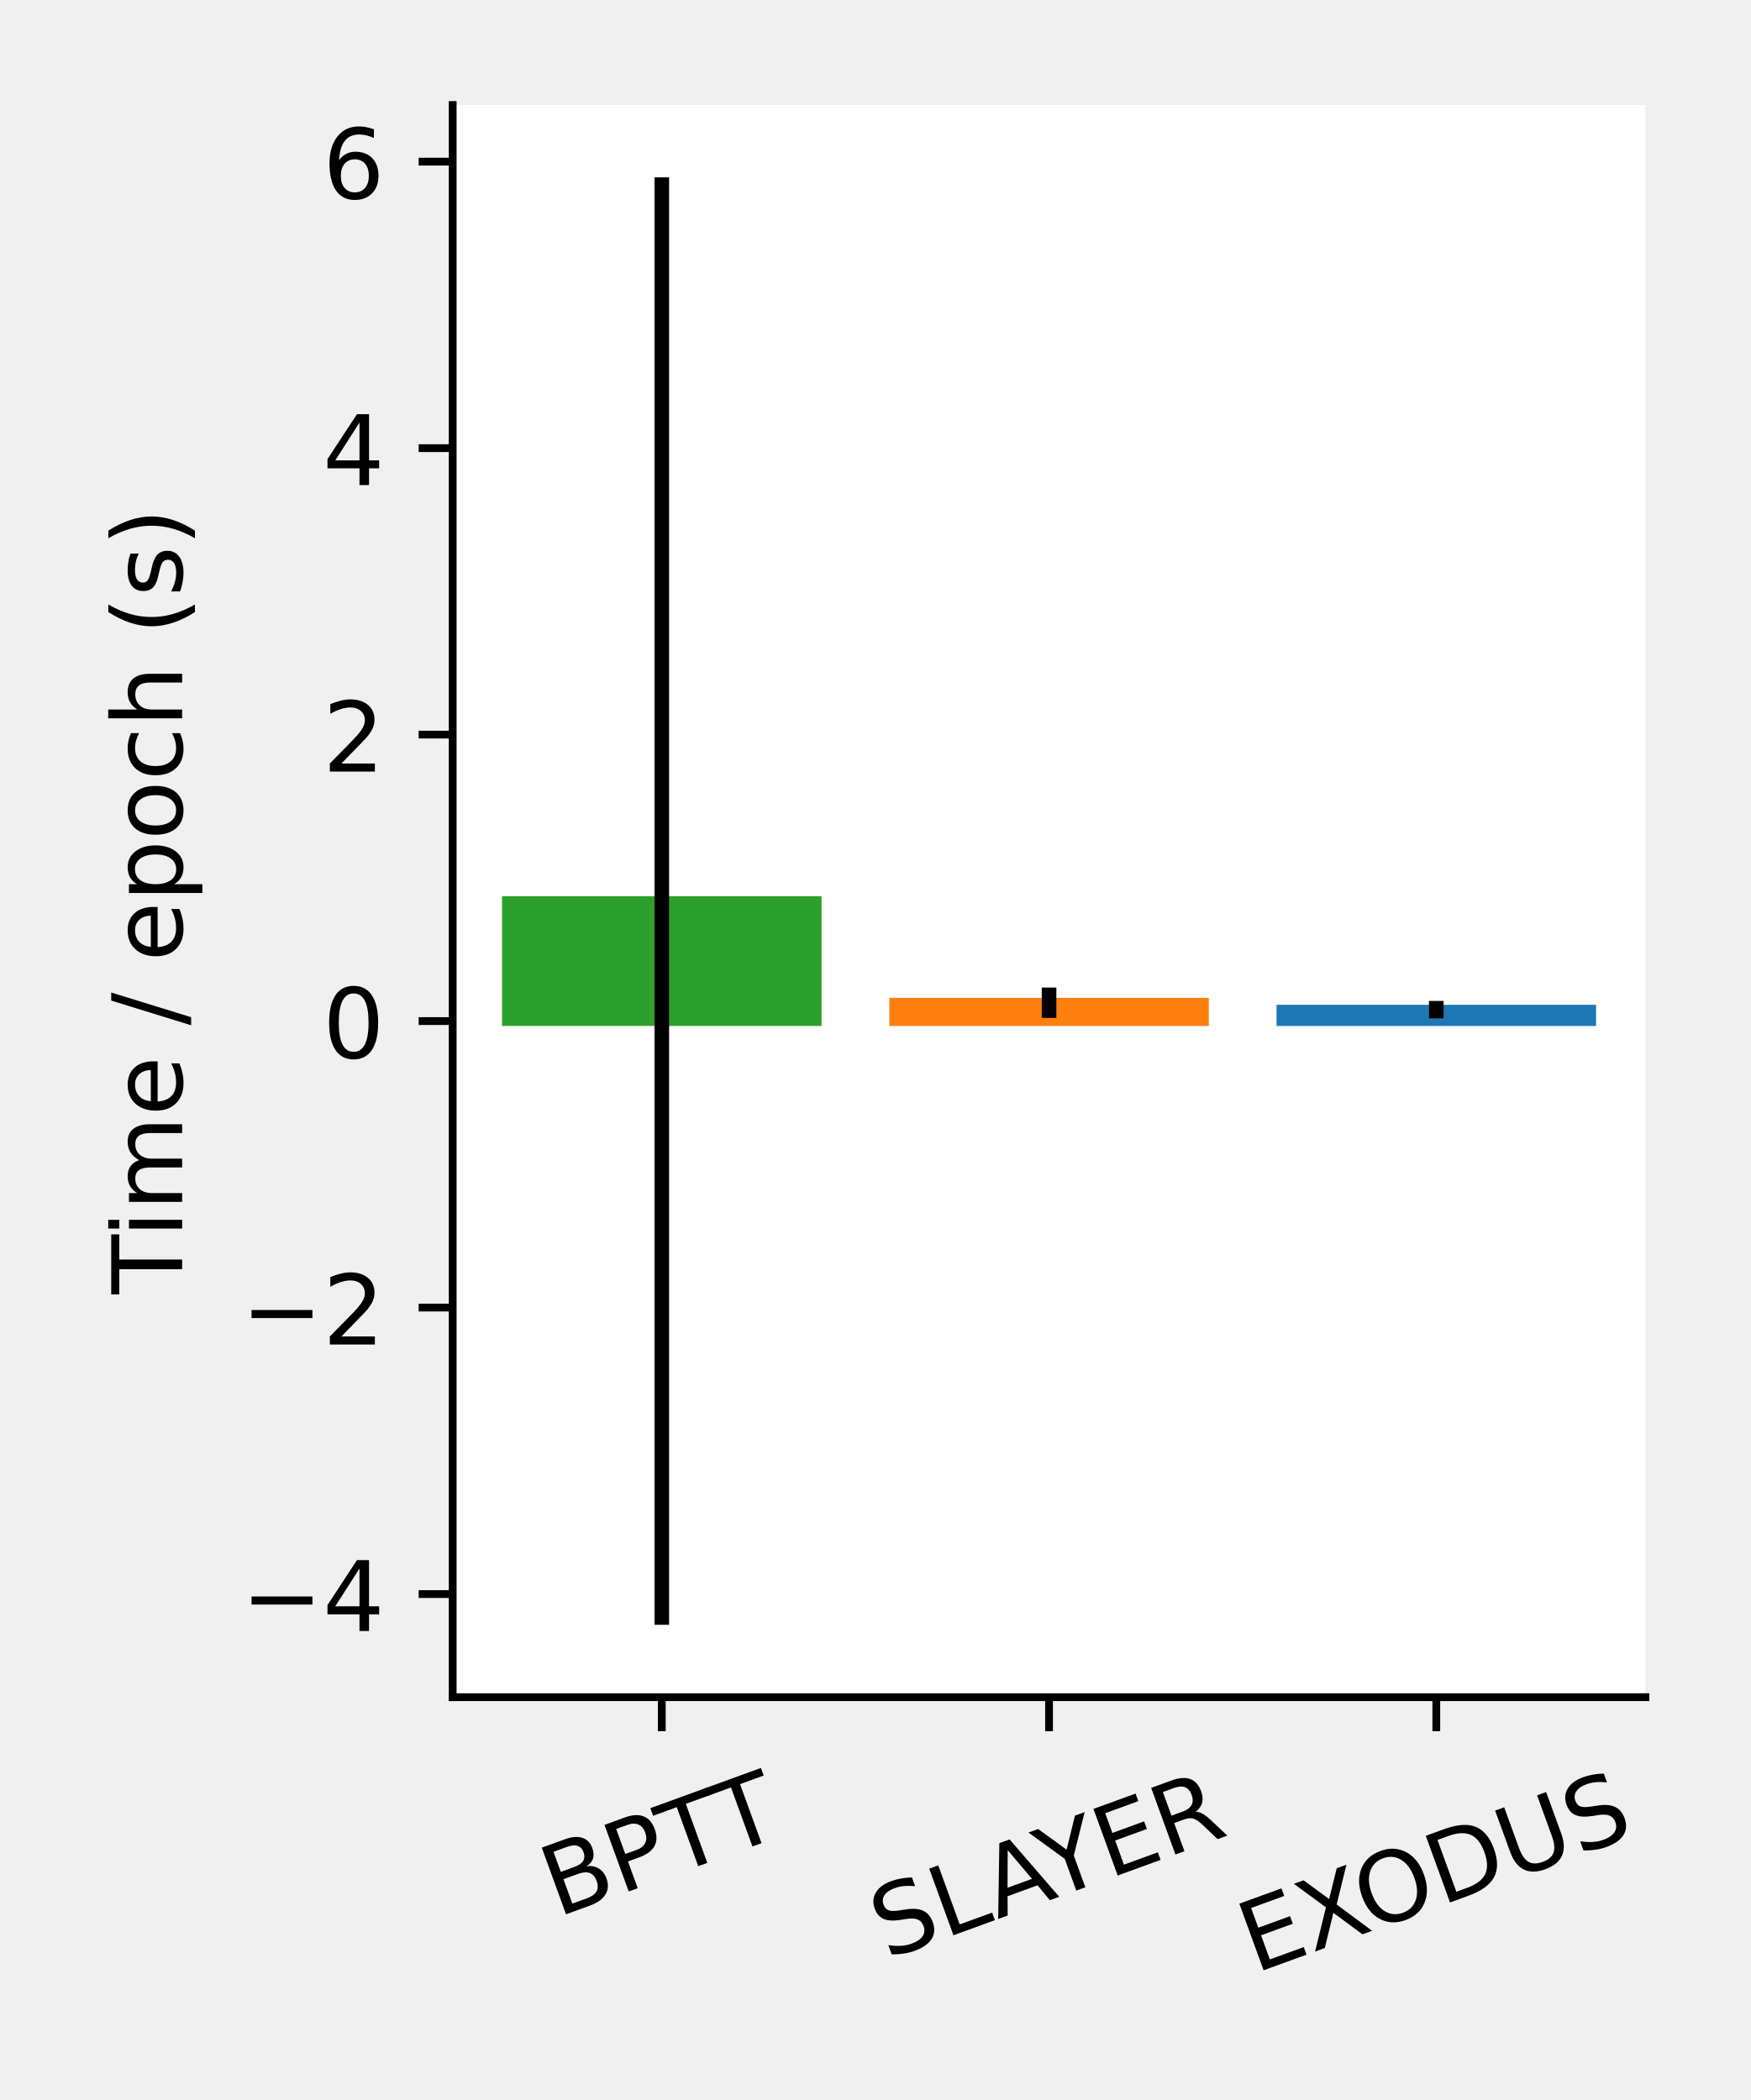
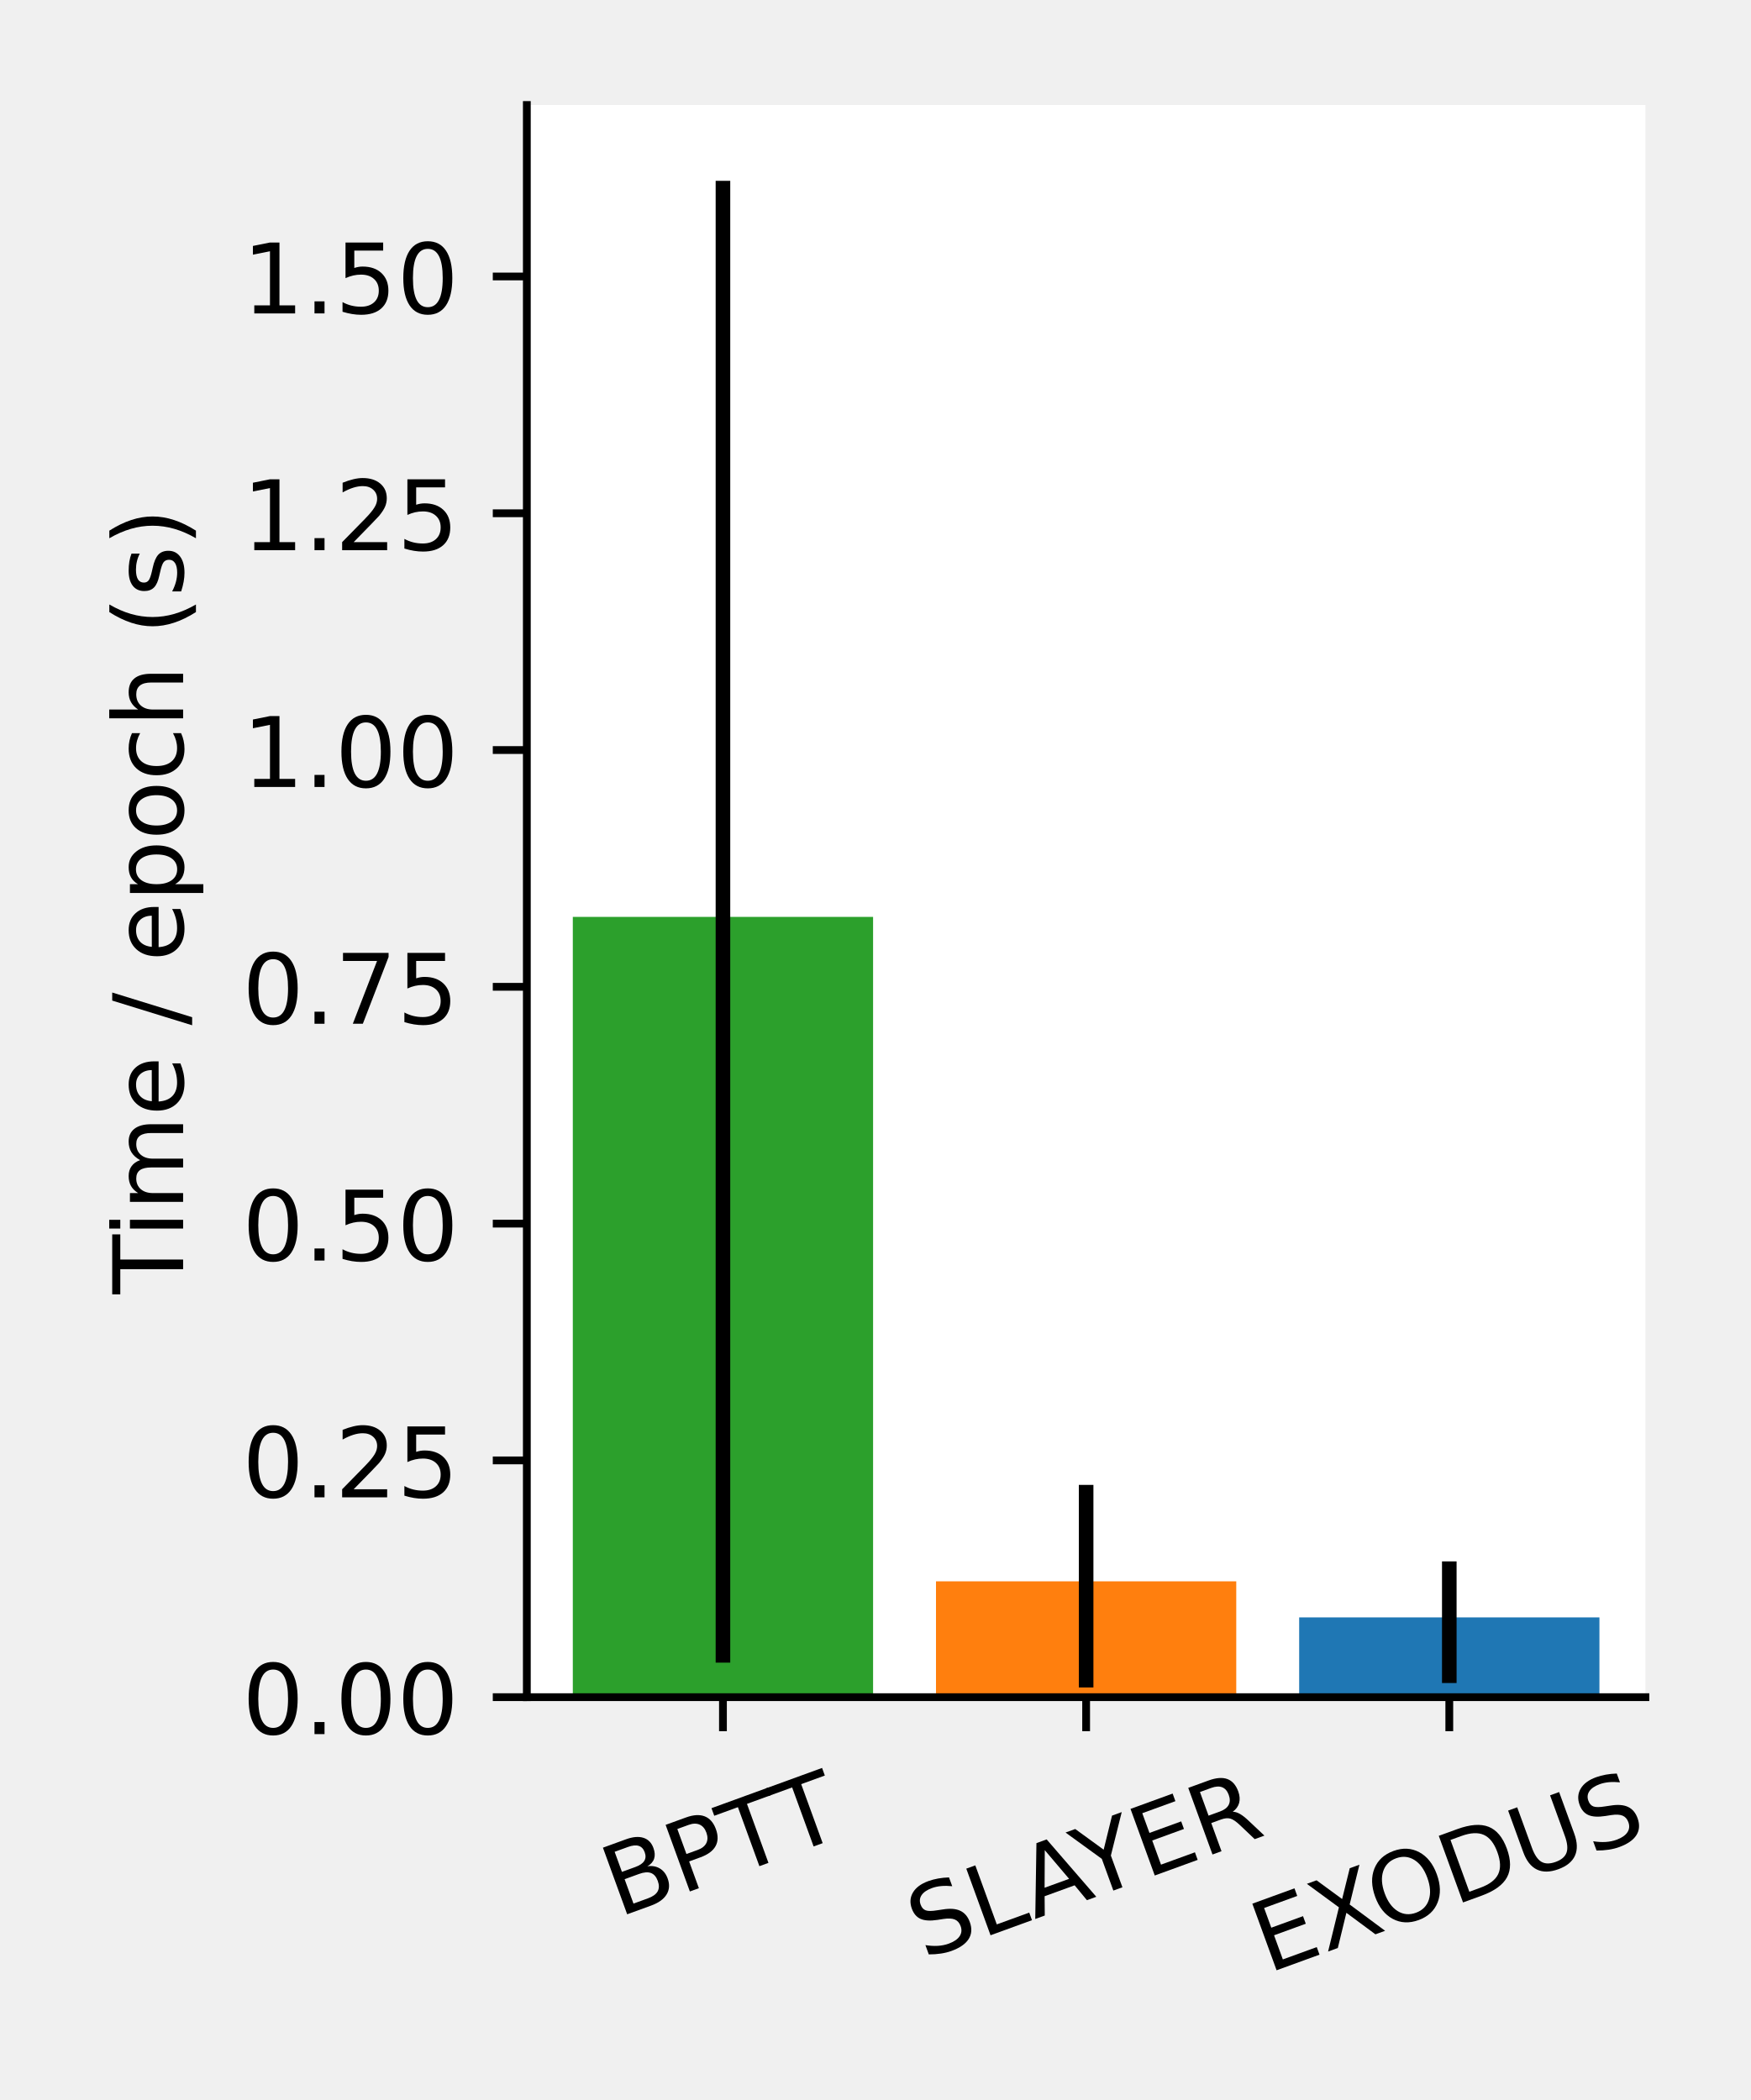
<svg xmlns="http://www.w3.org/2000/svg" xmlns:xlink="http://www.w3.org/1999/xlink" width="180pt" height="216pt" viewBox="0 0 180 216" version="1.1">
  <defs>
    <style type="text/css">*{stroke-linejoin: round; stroke-linecap: butt}</style>
  </defs>
  <g id="figure_1">
    <g id="patch_1">
      <path d="M 0 216  L 180 216  L 180 0  L 0 0  L 0 216  z " style="fill: none" />
    </g>
    <g id="axes_1">
      <g id="patch_2">
-         <path d="M 46.55 174.566  L 169.2 174.566  L 169.2 10.8  L 46.55 10.8  z " style="fill: #ffffff" />
+         <path d="M 54.175 174.566  L 169.2 174.566  L 169.2 10.8  L 54.175 10.8  z " style="fill: #ffffff" />
      </g>
      <g id="patch_3">
-         <path d="M 52.125 105.027  L 83.982 105.027  L 83.982 92.683  L 52.125 92.683  z " clip-path="url(#p44c79775ec)" style="fill: #2ca02c; stroke: #2ca02c; stroke-linejoin: miter" />
+         <path d="M 59.403 174.566  L 89.28 174.566  L 89.28 94.806  L 59.403 94.806  z " clip-path="url(#p2f5369c8ed)" style="fill: #2ca02c; stroke: #2ca02c; stroke-linejoin: miter" />
      </g>
      <g id="patch_4">
-         <path d="M 91.946 105.027  L 123.804 105.027  L 123.804 103.138  L 91.946 103.138  z " clip-path="url(#p44c79775ec)" style="fill: #ff7f0e; stroke: #ff7f0e; stroke-linejoin: miter" />
+         <path d="M 96.749 174.566  L 126.626 174.566  L 126.626 163.151  L 96.749 163.151  z " clip-path="url(#p2f5369c8ed)" style="fill: #ff7f0e; stroke: #ff7f0e; stroke-linejoin: miter" />
      </g>
      <g id="patch_5">
-         <path d="M 131.768 105.027  L 163.625 105.027  L 163.625 103.849  L 131.768 103.849  z " clip-path="url(#p44c79775ec)" style="fill: #1f77b4; stroke: #1f77b4; stroke-linejoin: miter" />
+         <path d="M 134.095 174.566  L 163.972 174.566  L 163.972 166.858  L 134.095 166.858  z " clip-path="url(#p2f5369c8ed)" style="fill: #1f77b4; stroke: #1f77b4; stroke-linejoin: miter" />
      </g>
      <g id="matplotlib.axis_1">
        <g id="xtick_1">
          <g id="line2d_1">
            <defs>
-               <path id="me7175f1962" d="M 0 0  L 0 3.5  " style="stroke: #000000; stroke-width: 0.8" />
+               <path id="m9c24718201" d="M 0 0  L 0 3.5  " style="stroke: #000000; stroke-width: 0.8" />
            </defs>
            <g>
-               <use xlink:href="#me7175f1962" x="68.054" y="174.566" style="stroke: #000000; stroke-width: 0.8" />
+               <use xlink:href="#m9c24718201" x="74.342" y="174.566" style="stroke: #000000; stroke-width: 0.8" />
            </g>
          </g>
          <g id="text_1">
-             <g transform="translate(57.28348 197.2337)rotate(-20)scale(0.1 -0.1)">
+             <g transform="translate(63.57163 197.2337)rotate(-20)scale(0.1 -0.1)">
              <defs>
                <path id="DejaVuSans-42" d="M 1259 2228  L 1259 519  L 2272 519  Q 2781 519 3026 730  Q 3272 941 3272 1375  Q 3272 1813 3026 2020  Q 2781 2228 2272 2228  L 1259 2228  z M 1259 4147  L 1259 2741  L 2194 2741  Q 2656 2741 2882 2914  Q 3109 3088 3109 3444  Q 3109 3797 2882 3972  Q 2656 4147 2194 4147  L 1259 4147  z M 628 4666  L 2241 4666  Q 2963 4666 3353 4366  Q 3744 4066 3744 3513  Q 3744 3084 3544 2831  Q 3344 2578 2956 2516  Q 3422 2416 3680 2098  Q 3938 1781 3938 1306  Q 3938 681 3513 340  Q 3088 0 2303 0  L 628 0  L 628 4666  z " transform="scale(0.015625)" />
                <path id="DejaVuSans-50" d="M 1259 4147  L 1259 2394  L 2053 2394  Q 2494 2394 2734 2622  Q 2975 2850 2975 3272  Q 2975 3691 2734 3919  Q 2494 4147 2053 4147  L 1259 4147  z M 628 4666  L 2053 4666  Q 2838 4666 3239 4311  Q 3641 3956 3641 3272  Q 3641 2581 3239 2228  Q 2838 1875 2053 1875  L 1259 1875  L 1259 0  L 628 0  L 628 4666  z " transform="scale(0.015625)" />
                <path id="DejaVuSans-54" d="M -19 4666  L 3928 4666  L 3928 4134  L 2272 4134  L 2272 0  L 1638 0  L 1638 4134  L -19 4134  L -19 4666  z " transform="scale(0.015625)" />
              </defs>
              <use xlink:href="#DejaVuSans-42" />
              <use xlink:href="#DejaVuSans-50" x="68.604" />
              <use xlink:href="#DejaVuSans-54" x="128.906" />
              <use xlink:href="#DejaVuSans-54" x="188.24" />
            </g>
          </g>
        </g>
        <g id="xtick_2">
          <g id="line2d_2">
            <g>
-               <use xlink:href="#me7175f1962" x="107.875" y="174.566" style="stroke: #000000; stroke-width: 0.8" />
+               <use xlink:href="#m9c24718201" x="111.688" y="174.566" style="stroke: #000000; stroke-width: 0.8" />
            </g>
          </g>
          <g id="text_2">
-             <g transform="translate(91.15915 201.5618)rotate(-20)scale(0.1 -0.1)">
+             <g transform="translate(94.97165 201.5618)rotate(-20)scale(0.1 -0.1)">
              <defs>
                <path id="DejaVuSans-53" d="M 3425 4513  L 3425 3897  Q 3066 4069 2747 4153  Q 2428 4238 2131 4238  Q 1616 4238 1336 4038  Q 1056 3838 1056 3469  Q 1056 3159 1242 3001  Q 1428 2844 1947 2747  L 2328 2669  Q 3034 2534 3370 2195  Q 3706 1856 3706 1288  Q 3706 609 3251 259  Q 2797 -91 1919 -91  Q 1588 -91 1214 -16  Q 841 59 441 206  L 441 856  Q 825 641 1194 531  Q 1563 422 1919 422  Q 2459 422 2753 634  Q 3047 847 3047 1241  Q 3047 1584 2836 1778  Q 2625 1972 2144 2069  L 1759 2144  Q 1053 2284 737 2584  Q 422 2884 422 3419  Q 422 4038 858 4394  Q 1294 4750 2059 4750  Q 2388 4750 2728 4690  Q 3069 4631 3425 4513  z " transform="scale(0.015625)" />
                <path id="DejaVuSans-4c" d="M 628 4666  L 1259 4666  L 1259 531  L 3531 531  L 3531 0  L 628 0  L 628 4666  z " transform="scale(0.015625)" />
                <path id="DejaVuSans-41" d="M 2188 4044  L 1331 1722  L 3047 1722  L 2188 4044  z M 1831 4666  L 2547 4666  L 4325 0  L 3669 0  L 3244 1197  L 1141 1197  L 716 0  L 50 0  L 1831 4666  z " transform="scale(0.015625)" />
                <path id="DejaVuSans-59" d="M -13 4666  L 666 4666  L 1959 2747  L 3244 4666  L 3922 4666  L 2272 2222  L 2272 0  L 1638 0  L 1638 2222  L -13 4666  z " transform="scale(0.015625)" />
                <path id="DejaVuSans-45" d="M 628 4666  L 3578 4666  L 3578 4134  L 1259 4134  L 1259 2753  L 3481 2753  L 3481 2222  L 1259 2222  L 1259 531  L 3634 531  L 3634 0  L 628 0  L 628 4666  z " transform="scale(0.015625)" />
                <path id="DejaVuSans-52" d="M 2841 2188  Q 3044 2119 3236 1894  Q 3428 1669 3622 1275  L 4263 0  L 3584 0  L 2988 1197  Q 2756 1666 2539 1819  Q 2322 1972 1947 1972  L 1259 1972  L 1259 0  L 628 0  L 628 4666  L 2053 4666  Q 2853 4666 3247 4331  Q 3641 3997 3641 3322  Q 3641 2881 3436 2590  Q 3231 2300 2841 2188  z M 1259 4147  L 1259 2491  L 2053 2491  Q 2509 2491 2742 2702  Q 2975 2913 2975 3322  Q 2975 3731 2742 3939  Q 2509 4147 2053 4147  L 1259 4147  z " transform="scale(0.015625)" />
              </defs>
              <use xlink:href="#DejaVuSans-53" />
              <use xlink:href="#DejaVuSans-4c" x="63.477" />
              <use xlink:href="#DejaVuSans-41" x="121.439" />
              <use xlink:href="#DejaVuSans-59" x="182.098" />
              <use xlink:href="#DejaVuSans-45" x="243.182" />
              <use xlink:href="#DejaVuSans-52" x="306.365" />
            </g>
          </g>
        </g>
        <g id="xtick_3">
          <g id="line2d_3">
            <g>
-               <use xlink:href="#me7175f1962" x="147.696" y="174.566" style="stroke: #000000; stroke-width: 0.8" />
+               <use xlink:href="#m9c24718201" x="149.033" y="174.566" style="stroke: #000000; stroke-width: 0.8" />
            </g>
          </g>
          <g id="text_3">
-             <g transform="translate(129.0146 202.993)rotate(-20)scale(0.1 -0.1)">
+             <g transform="translate(130.3514 202.993)rotate(-20)scale(0.1 -0.1)">
              <defs>
                <path id="DejaVuSans-58" d="M 403 4666  L 1081 4666  L 2241 2931  L 3406 4666  L 4084 4666  L 2584 2425  L 4184 0  L 3506 0  L 2194 1984  L 872 0  L 191 0  L 1856 2491  L 403 4666  z " transform="scale(0.015625)" />
                <path id="DejaVuSans-4f" d="M 2522 4238  Q 1834 4238 1429 3725  Q 1025 3213 1025 2328  Q 1025 1447 1429 934  Q 1834 422 2522 422  Q 3209 422 3611 934  Q 4013 1447 4013 2328  Q 4013 3213 3611 3725  Q 3209 4238 2522 4238  z M 2522 4750  Q 3503 4750 4090 4092  Q 4678 3434 4678 2328  Q 4678 1225 4090 567  Q 3503 -91 2522 -91  Q 1538 -91 948 565  Q 359 1222 359 2328  Q 359 3434 948 4092  Q 1538 4750 2522 4750  z " transform="scale(0.015625)" />
                <path id="DejaVuSans-44" d="M 1259 4147  L 1259 519  L 2022 519  Q 2988 519 3436 956  Q 3884 1394 3884 2338  Q 3884 3275 3436 3711  Q 2988 4147 2022 4147  L 1259 4147  z M 628 4666  L 1925 4666  Q 3281 4666 3915 4102  Q 4550 3538 4550 2338  Q 4550 1131 3912 565  Q 3275 0 1925 0  L 628 0  L 628 4666  z " transform="scale(0.015625)" />
                <path id="DejaVuSans-55" d="M 556 4666  L 1191 4666  L 1191 1831  Q 1191 1081 1462 751  Q 1734 422 2344 422  Q 2950 422 3222 751  Q 3494 1081 3494 1831  L 3494 4666  L 4128 4666  L 4128 1753  Q 4128 841 3676 375  Q 3225 -91 2344 -91  Q 1459 -91 1007 375  Q 556 841 556 1753  L 556 4666  z " transform="scale(0.015625)" />
              </defs>
              <use xlink:href="#DejaVuSans-45" />
              <use xlink:href="#DejaVuSans-58" x="63.184" />
              <use xlink:href="#DejaVuSans-4f" x="125.314" />
              <use xlink:href="#DejaVuSans-44" x="204.025" />
              <use xlink:href="#DejaVuSans-55" x="281.027" />
              <use xlink:href="#DejaVuSans-53" x="354.221" />
            </g>
          </g>
        </g>
      </g>
      <g id="matplotlib.axis_2">
        <g id="ytick_1">
          <g id="line2d_4">
            <defs>
-               <path id="m2c900ae39b" d="M 0 0  L -3.5 0  " style="stroke: #000000; stroke-width: 0.8" />
+               <path id="maee0dd902e" d="M 0 0  L -3.5 0  " style="stroke: #000000; stroke-width: 0.8" />
            </defs>
            <g>
-               <use xlink:href="#m2c900ae39b" x="46.55" y="163.961" style="stroke: #000000; stroke-width: 0.8" />
+               <use xlink:href="#maee0dd902e" x="54.175" y="174.566" style="stroke: #000000; stroke-width: 0.8" />
            </g>
          </g>
          <g id="text_4">
-             <g transform="translate(24.80781 167.7604)scale(0.1 -0.1)">
-               <defs>
-                 <path id="DejaVuSans-2212" d="M 678 2272  L 4684 2272  L 4684 1741  L 678 1741  L 678 2272  z " transform="scale(0.015625)" />
-                 <path id="DejaVuSans-34" d="M 2419 4116  L 825 1625  L 2419 1625  L 2419 4116  z M 2253 4666  L 3047 4666  L 3047 1625  L 3713 1625  L 3713 1100  L 3047 1100  L 3047 0  L 2419 0  L 2419 1100  L 313 1100  L 313 1709  L 2253 4666  z " transform="scale(0.015625)" />
-               </defs>
-               <use xlink:href="#DejaVuSans-2212" />
-               <use xlink:href="#DejaVuSans-34" x="83.789" />
+             <g transform="translate(24.90938 178.3657)scale(0.1 -0.1)">
+               <defs>
+                 <path id="DejaVuSans-30" d="M 2034 4250  Q 1547 4250 1301 3770  Q 1056 3291 1056 2328  Q 1056 1369 1301 889  Q 1547 409 2034 409  Q 2525 409 2770 889  Q 3016 1369 3016 2328  Q 3016 3291 2770 3770  Q 2525 4250 2034 4250  z M 2034 4750  Q 2819 4750 3233 4129  Q 3647 3509 3647 2328  Q 3647 1150 3233 529  Q 2819 -91 2034 -91  Q 1250 -91 836 529  Q 422 1150 422 2328  Q 422 3509 836 4129  Q 1250 4750 2034 4750  z " transform="scale(0.015625)" />
+                 <path id="DejaVuSans-2e" d="M 684 794  L 1344 794  L 1344 0  L 684 0  L 684 794  z " transform="scale(0.015625)" />
+               </defs>
+               <use xlink:href="#DejaVuSans-30" />
+               <use xlink:href="#DejaVuSans-2e" x="63.623" />
+               <use xlink:href="#DejaVuSans-30" x="95.41" />
+               <use xlink:href="#DejaVuSans-30" x="159.033" />
            </g>
          </g>
        </g>
        <g id="ytick_2">
          <g id="line2d_5">
            <g>
-               <use xlink:href="#m2c900ae39b" x="46.55" y="134.494" style="stroke: #000000; stroke-width: 0.8" />
+               <use xlink:href="#maee0dd902e" x="54.175" y="150.212" style="stroke: #000000; stroke-width: 0.8" />
            </g>
          </g>
          <g id="text_5">
-             <g transform="translate(24.80781 138.2934)scale(0.1 -0.1)">
+             <g transform="translate(24.90938 154.0108)scale(0.1 -0.1)">
              <defs>
                <path id="DejaVuSans-32" d="M 1228 531  L 3431 531  L 3431 0  L 469 0  L 469 531  Q 828 903 1448 1529  Q 2069 2156 2228 2338  Q 2531 2678 2651 2914  Q 2772 3150 2772 3378  Q 2772 3750 2511 3984  Q 2250 4219 1831 4219  Q 1534 4219 1204 4116  Q 875 4013 500 3803  L 500 4441  Q 881 4594 1212 4672  Q 1544 4750 1819 4750  Q 2544 4750 2975 4387  Q 3406 4025 3406 3419  Q 3406 3131 3298 2873  Q 3191 2616 2906 2266  Q 2828 2175 2409 1742  Q 1991 1309 1228 531  z " transform="scale(0.015625)" />
-               </defs>
-               <use xlink:href="#DejaVuSans-2212" />
-               <use xlink:href="#DejaVuSans-32" x="83.789" />
+                 <path id="DejaVuSans-35" d="M 691 4666  L 3169 4666  L 3169 4134  L 1269 4134  L 1269 2991  Q 1406 3038 1543 3061  Q 1681 3084 1819 3084  Q 2600 3084 3056 2656  Q 3513 2228 3513 1497  Q 3513 744 3044 326  Q 2575 -91 1722 -91  Q 1428 -91 1123 -41  Q 819 9 494 109  L 494 744  Q 775 591 1075 516  Q 1375 441 1709 441  Q 2250 441 2565 725  Q 2881 1009 2881 1497  Q 2881 1984 2565 2268  Q 2250 2553 1709 2553  Q 1456 2553 1204 2497  Q 953 2441 691 2322  L 691 4666  z " transform="scale(0.015625)" />
+               </defs>
+               <use xlink:href="#DejaVuSans-30" />
+               <use xlink:href="#DejaVuSans-2e" x="63.623" />
+               <use xlink:href="#DejaVuSans-32" x="95.41" />
+               <use xlink:href="#DejaVuSans-35" x="159.033" />
            </g>
          </g>
        </g>
        <g id="ytick_3">
          <g id="line2d_6">
            <g>
-               <use xlink:href="#m2c900ae39b" x="46.55" y="105.027" style="stroke: #000000; stroke-width: 0.8" />
+               <use xlink:href="#maee0dd902e" x="54.175" y="125.857" style="stroke: #000000; stroke-width: 0.8" />
            </g>
          </g>
          <g id="text_6">
-             <g transform="translate(33.1875 108.8264)scale(0.1 -0.1)">
-               <defs>
-                 <path id="DejaVuSans-30" d="M 2034 4250  Q 1547 4250 1301 3770  Q 1056 3291 1056 2328  Q 1056 1369 1301 889  Q 1547 409 2034 409  Q 2525 409 2770 889  Q 3016 1369 3016 2328  Q 3016 3291 2770 3770  Q 2525 4250 2034 4250  z M 2034 4750  Q 2819 4750 3233 4129  Q 3647 3509 3647 2328  Q 3647 1150 3233 529  Q 2819 -91 2034 -91  Q 1250 -91 836 529  Q 422 1150 422 2328  Q 422 3509 836 4129  Q 1250 4750 2034 4750  z " transform="scale(0.015625)" />
-               </defs>
-               <use xlink:href="#DejaVuSans-30" />
+             <g transform="translate(24.90938 129.656)scale(0.1 -0.1)">
+               <use xlink:href="#DejaVuSans-30" />
+               <use xlink:href="#DejaVuSans-2e" x="63.623" />
+               <use xlink:href="#DejaVuSans-35" x="95.41" />
+               <use xlink:href="#DejaVuSans-30" x="159.033" />
            </g>
          </g>
        </g>
        <g id="ytick_4">
          <g id="line2d_7">
            <g>
-               <use xlink:href="#m2c900ae39b" x="46.55" y="75.56" style="stroke: #000000; stroke-width: 0.8" />
+               <use xlink:href="#maee0dd902e" x="54.175" y="101.502" style="stroke: #000000; stroke-width: 0.8" />
            </g>
          </g>
          <g id="text_7">
-             <g transform="translate(33.1875 79.3594)scale(0.1 -0.1)">
-               <use xlink:href="#DejaVuSans-32" />
+             <g transform="translate(24.90938 105.3011)scale(0.1 -0.1)">
+               <defs>
+                 <path id="DejaVuSans-37" d="M 525 4666  L 3525 4666  L 3525 4397  L 1831 0  L 1172 0  L 2766 4134  L 525 4134  L 525 4666  z " transform="scale(0.015625)" />
+               </defs>
+               <use xlink:href="#DejaVuSans-30" />
+               <use xlink:href="#DejaVuSans-2e" x="63.623" />
+               <use xlink:href="#DejaVuSans-37" x="95.41" />
+               <use xlink:href="#DejaVuSans-35" x="159.033" />
            </g>
          </g>
        </g>
        <g id="ytick_5">
          <g id="line2d_8">
            <g>
-               <use xlink:href="#m2c900ae39b" x="46.55" y="46.093" style="stroke: #000000; stroke-width: 0.8" />
+               <use xlink:href="#maee0dd902e" x="54.175" y="77.147" style="stroke: #000000; stroke-width: 0.8" />
            </g>
          </g>
          <g id="text_8">
-             <g transform="translate(33.1875 49.89239)scale(0.1 -0.1)">
-               <use xlink:href="#DejaVuSans-34" />
+             <g transform="translate(24.90938 80.94624)scale(0.1 -0.1)">
+               <defs>
+                 <path id="DejaVuSans-31" d="M 794 531  L 1825 531  L 1825 4091  L 703 3866  L 703 4441  L 1819 4666  L 2450 4666  L 2450 531  L 3481 531  L 3481 0  L 794 0  L 794 531  z " transform="scale(0.015625)" />
+               </defs>
+               <use xlink:href="#DejaVuSans-31" />
+               <use xlink:href="#DejaVuSans-2e" x="63.623" />
+               <use xlink:href="#DejaVuSans-30" x="95.41" />
+               <use xlink:href="#DejaVuSans-30" x="159.033" />
            </g>
          </g>
        </g>
        <g id="ytick_6">
          <g id="line2d_9">
            <g>
-               <use xlink:href="#m2c900ae39b" x="46.55" y="16.626" style="stroke: #000000; stroke-width: 0.8" />
+               <use xlink:href="#maee0dd902e" x="54.175" y="52.792" style="stroke: #000000; stroke-width: 0.8" />
            </g>
          </g>
          <g id="text_9">
-             <g transform="translate(33.1875 20.42538)scale(0.1 -0.1)">
-               <defs>
-                 <path id="DejaVuSans-36" d="M 2113 2584  Q 1688 2584 1439 2293  Q 1191 2003 1191 1497  Q 1191 994 1439 701  Q 1688 409 2113 409  Q 2538 409 2786 701  Q 3034 994 3034 1497  Q 3034 2003 2786 2293  Q 2538 2584 2113 2584  z M 3366 4563  L 3366 3988  Q 3128 4100 2886 4159  Q 2644 4219 2406 4219  Q 1781 4219 1451 3797  Q 1122 3375 1075 2522  Q 1259 2794 1537 2939  Q 1816 3084 2150 3084  Q 2853 3084 3261 2657  Q 3669 2231 3669 1497  Q 3669 778 3244 343  Q 2819 -91 2113 -91  Q 1303 -91 875 529  Q 447 1150 447 2328  Q 447 3434 972 4092  Q 1497 4750 2381 4750  Q 2619 4750 2861 4703  Q 3103 4656 3366 4563  z " transform="scale(0.015625)" />
-               </defs>
-               <use xlink:href="#DejaVuSans-36" />
-             </g>
-           </g>
-         </g>
-         <g id="text_10">
-           <g transform="translate(18.72812 133.1028)rotate(-90)scale(0.1 -0.1)">
+             <g transform="translate(24.90938 56.59137)scale(0.1 -0.1)">
+               <use xlink:href="#DejaVuSans-31" />
+               <use xlink:href="#DejaVuSans-2e" x="63.623" />
+               <use xlink:href="#DejaVuSans-32" x="95.41" />
+               <use xlink:href="#DejaVuSans-35" x="159.033" />
+             </g>
+           </g>
+         </g>
+         <g id="ytick_7">
+           <g id="line2d_10">
+             <g>
+               <use xlink:href="#maee0dd902e" x="54.175" y="28.437" style="stroke: #000000; stroke-width: 0.8" />
+             </g>
+           </g>
+           <g id="text_10">
+             <g transform="translate(24.90938 32.2365)scale(0.1 -0.1)">
+               <use xlink:href="#DejaVuSans-31" />
+               <use xlink:href="#DejaVuSans-2e" x="63.623" />
+               <use xlink:href="#DejaVuSans-35" x="95.41" />
+               <use xlink:href="#DejaVuSans-30" x="159.033" />
+             </g>
+           </g>
+         </g>
+         <g id="text_11">
+           <g transform="translate(18.82969 133.1028)rotate(-90)scale(0.1 -0.1)">
            <defs>
              <path id="DejaVuSans-69" d="M 603 3500  L 1178 3500  L 1178 0  L 603 0  L 603 3500  z M 603 4863  L 1178 4863  L 1178 4134  L 603 4134  L 603 4863  z " transform="scale(0.015625)" />
              <path id="DejaVuSans-6d" d="M 3328 2828  Q 3544 3216 3844 3400  Q 4144 3584 4550 3584  Q 5097 3584 5394 3201  Q 5691 2819 5691 2113  L 5691 0  L 5113 0  L 5113 2094  Q 5113 2597 4934 2840  Q 4756 3084 4391 3084  Q 3944 3084 3684 2787  Q 3425 2491 3425 1978  L 3425 0  L 2847 0  L 2847 2094  Q 2847 2600 2669 2842  Q 2491 3084 2119 3084  Q 1678 3084 1418 2786  Q 1159 2488 1159 1978  L 1159 0  L 581 0  L 581 3500  L 1159 3500  L 1159 2956  Q 1356 3278 1631 3431  Q 1906 3584 2284 3584  Q 2666 3584 2933 3390  Q 3200 3197 3328 2828  z " transform="scale(0.015625)" />
              <path id="DejaVuSans-65" d="M 3597 1894  L 3597 1613  L 953 1613  Q 991 1019 1311 708  Q 1631 397 2203 397  Q 2534 397 2845 478  Q 3156 559 3463 722  L 3463 178  Q 3153 47 2828 -22  Q 2503 -91 2169 -91  Q 1331 -91 842 396  Q 353 884 353 1716  Q 353 2575 817 3079  Q 1281 3584 2069 3584  Q 2775 3584 3186 3129  Q 3597 2675 3597 1894  z M 3022 2063  Q 3016 2534 2758 2815  Q 2500 3097 2075 3097  Q 1594 3097 1305 2825  Q 1016 2553 972 2059  L 3022 2063  z " transform="scale(0.015625)" />
              <path id="DejaVuSans-20" transform="scale(0.015625)" />
              <path id="DejaVuSans-2f" d="M 1625 4666  L 2156 4666  L 531 -594  L 0 -594  L 1625 4666  z " transform="scale(0.015625)" />
              <path id="DejaVuSans-70" d="M 1159 525  L 1159 -1331  L 581 -1331  L 581 3500  L 1159 3500  L 1159 2969  Q 1341 3281 1617 3432  Q 1894 3584 2278 3584  Q 2916 3584 3314 3078  Q 3713 2572 3713 1747  Q 3713 922 3314 415  Q 2916 -91 2278 -91  Q 1894 -91 1617 61  Q 1341 213 1159 525  z M 3116 1747  Q 3116 2381 2855 2742  Q 2594 3103 2138 3103  Q 1681 3103 1420 2742  Q 1159 2381 1159 1747  Q 1159 1113 1420 752  Q 1681 391 2138 391  Q 2594 391 2855 752  Q 3116 1113 3116 1747  z " transform="scale(0.015625)" />
              <path id="DejaVuSans-6f" d="M 1959 3097  Q 1497 3097 1228 2736  Q 959 2375 959 1747  Q 959 1119 1226 758  Q 1494 397 1959 397  Q 2419 397 2687 759  Q 2956 1122 2956 1747  Q 2956 2369 2687 2733  Q 2419 3097 1959 3097  z M 1959 3584  Q 2709 3584 3137 3096  Q 3566 2609 3566 1747  Q 3566 888 3137 398  Q 2709 -91 1959 -91  Q 1206 -91 779 398  Q 353 888 353 1747  Q 353 2609 779 3096  Q 1206 3584 1959 3584  z " transform="scale(0.015625)" />
              <path id="DejaVuSans-63" d="M 3122 3366  L 3122 2828  Q 2878 2963 2633 3030  Q 2388 3097 2138 3097  Q 1578 3097 1268 2742  Q 959 2388 959 1747  Q 959 1106 1268 751  Q 1578 397 2138 397  Q 2388 397 2633 464  Q 2878 531 3122 666  L 3122 134  Q 2881 22 2623 -34  Q 2366 -91 2075 -91  Q 1284 -91 818 406  Q 353 903 353 1747  Q 353 2603 823 3093  Q 1294 3584 2113 3584  Q 2378 3584 2631 3529  Q 2884 3475 3122 3366  z " transform="scale(0.015625)" />
              <path id="DejaVuSans-68" d="M 3513 2113  L 3513 0  L 2938 0  L 2938 2094  Q 2938 2591 2744 2837  Q 2550 3084 2163 3084  Q 1697 3084 1428 2787  Q 1159 2491 1159 1978  L 1159 0  L 581 0  L 581 4863  L 1159 4863  L 1159 2956  Q 1366 3272 1645 3428  Q 1925 3584 2291 3584  Q 2894 3584 3203 3211  Q 3513 2838 3513 2113  z " transform="scale(0.015625)" />
              <path id="DejaVuSans-28" d="M 1984 4856  Q 1566 4138 1362 3434  Q 1159 2731 1159 2009  Q 1159 1288 1364 580  Q 1569 -128 1984 -844  L 1484 -844  Q 1016 -109 783 600  Q 550 1309 550 2009  Q 550 2706 781 3412  Q 1013 4119 1484 4856  L 1984 4856  z " transform="scale(0.015625)" />
              <path id="DejaVuSans-73" d="M 2834 3397  L 2834 2853  Q 2591 2978 2328 3040  Q 2066 3103 1784 3103  Q 1356 3103 1142 2972  Q 928 2841 928 2578  Q 928 2378 1081 2264  Q 1234 2150 1697 2047  L 1894 2003  Q 2506 1872 2764 1633  Q 3022 1394 3022 966  Q 3022 478 2636 193  Q 2250 -91 1575 -91  Q 1294 -91 989 -36  Q 684 19 347 128  L 347 722  Q 666 556 975 473  Q 1284 391 1588 391  Q 1994 391 2212 530  Q 2431 669 2431 922  Q 2431 1156 2273 1281  Q 2116 1406 1581 1522  L 1381 1569  Q 847 1681 609 1914  Q 372 2147 372 2553  Q 372 3047 722 3315  Q 1072 3584 1716 3584  Q 2034 3584 2315 3537  Q 2597 3491 2834 3397  z " transform="scale(0.015625)" />
              <path id="DejaVuSans-29" d="M 513 4856  L 1013 4856  Q 1481 4119 1714 3412  Q 1947 2706 1947 2009  Q 1947 1309 1714 600  Q 1481 -109 1013 -844  L 513 -844  Q 928 -128 1133 580  Q 1338 1288 1338 2009  Q 1338 2731 1133 3434  Q 928 4138 513 4856  z " transform="scale(0.015625)" />
            </defs>
            <use xlink:href="#DejaVuSans-54" />
            <use xlink:href="#DejaVuSans-69" x="57.959" />
            <use xlink:href="#DejaVuSans-6d" x="85.742" />
            <use xlink:href="#DejaVuSans-65" x="183.154" />
            <use xlink:href="#DejaVuSans-20" x="244.678" />
            <use xlink:href="#DejaVuSans-2f" x="276.465" />
            <use xlink:href="#DejaVuSans-20" x="310.156" />
            <use xlink:href="#DejaVuSans-65" x="341.943" />
            <use xlink:href="#DejaVuSans-70" x="403.467" />
            <use xlink:href="#DejaVuSans-6f" x="466.943" />
            <use xlink:href="#DejaVuSans-63" x="528.125" />
            <use xlink:href="#DejaVuSans-68" x="583.105" />
            <use xlink:href="#DejaVuSans-20" x="646.484" />
            <use xlink:href="#DejaVuSans-28" x="678.271" />
            <use xlink:href="#DejaVuSans-73" x="717.285" />
            <use xlink:href="#DejaVuSans-29" x="769.385" />
          </g>
        </g>
      </g>
      <g id="LineCollection_1">
-         <path d="M 68.054 167.123  L 68.054 18.244  " clip-path="url(#p44c79775ec)" style="fill: none; stroke: #000000; stroke-width: 1.5" />
-         <path d="M 107.875 104.697  L 107.875 101.58  " clip-path="url(#p44c79775ec)" style="fill: none; stroke: #000000; stroke-width: 1.5" />
-         <path d="M 147.696 104.745  L 147.696 102.954  " clip-path="url(#p44c79775ec)" style="fill: none; stroke: #000000; stroke-width: 1.5" />
+         <path d="M 74.342 171.013  L 74.342 18.598  " clip-path="url(#p2f5369c8ed)" style="fill: none; stroke: #000000; stroke-width: 1.5" />
+         <path d="M 111.688 173.568  L 111.688 152.733  " clip-path="url(#p2f5369c8ed)" style="fill: none; stroke: #000000; stroke-width: 1.5" />
+         <path d="M 149.033 173.113  L 149.033 160.602  " clip-path="url(#p2f5369c8ed)" style="fill: none; stroke: #000000; stroke-width: 1.5" />
      </g>
      <g id="patch_6">
-         <path d="M 46.55 174.566  L 46.55 10.8  " style="fill: none; stroke: #000000; stroke-width: 0.8; stroke-linejoin: miter; stroke-linecap: square" />
+         <path d="M 54.175 174.566  L 54.175 10.8  " style="fill: none; stroke: #000000; stroke-width: 0.8; stroke-linejoin: miter; stroke-linecap: square" />
      </g>
      <g id="patch_7">
-         <path d="M 46.55 174.566  L 169.2 174.566  " style="fill: none; stroke: #000000; stroke-width: 0.8; stroke-linejoin: miter; stroke-linecap: square" />
+         <path d="M 54.175 174.566  L 169.2 174.566  " style="fill: none; stroke: #000000; stroke-width: 0.8; stroke-linejoin: miter; stroke-linecap: square" />
      </g>
    </g>
  </g>
  <defs>
-     <clipPath id="p44c79775ec">
-       <rect x="46.55" y="10.8" width="122.65" height="163.766" />
+     <clipPath id="p2f5369c8ed">
+       <rect x="54.175" y="10.8" width="115.025" height="163.766" />
    </clipPath>
  </defs>
</svg>
